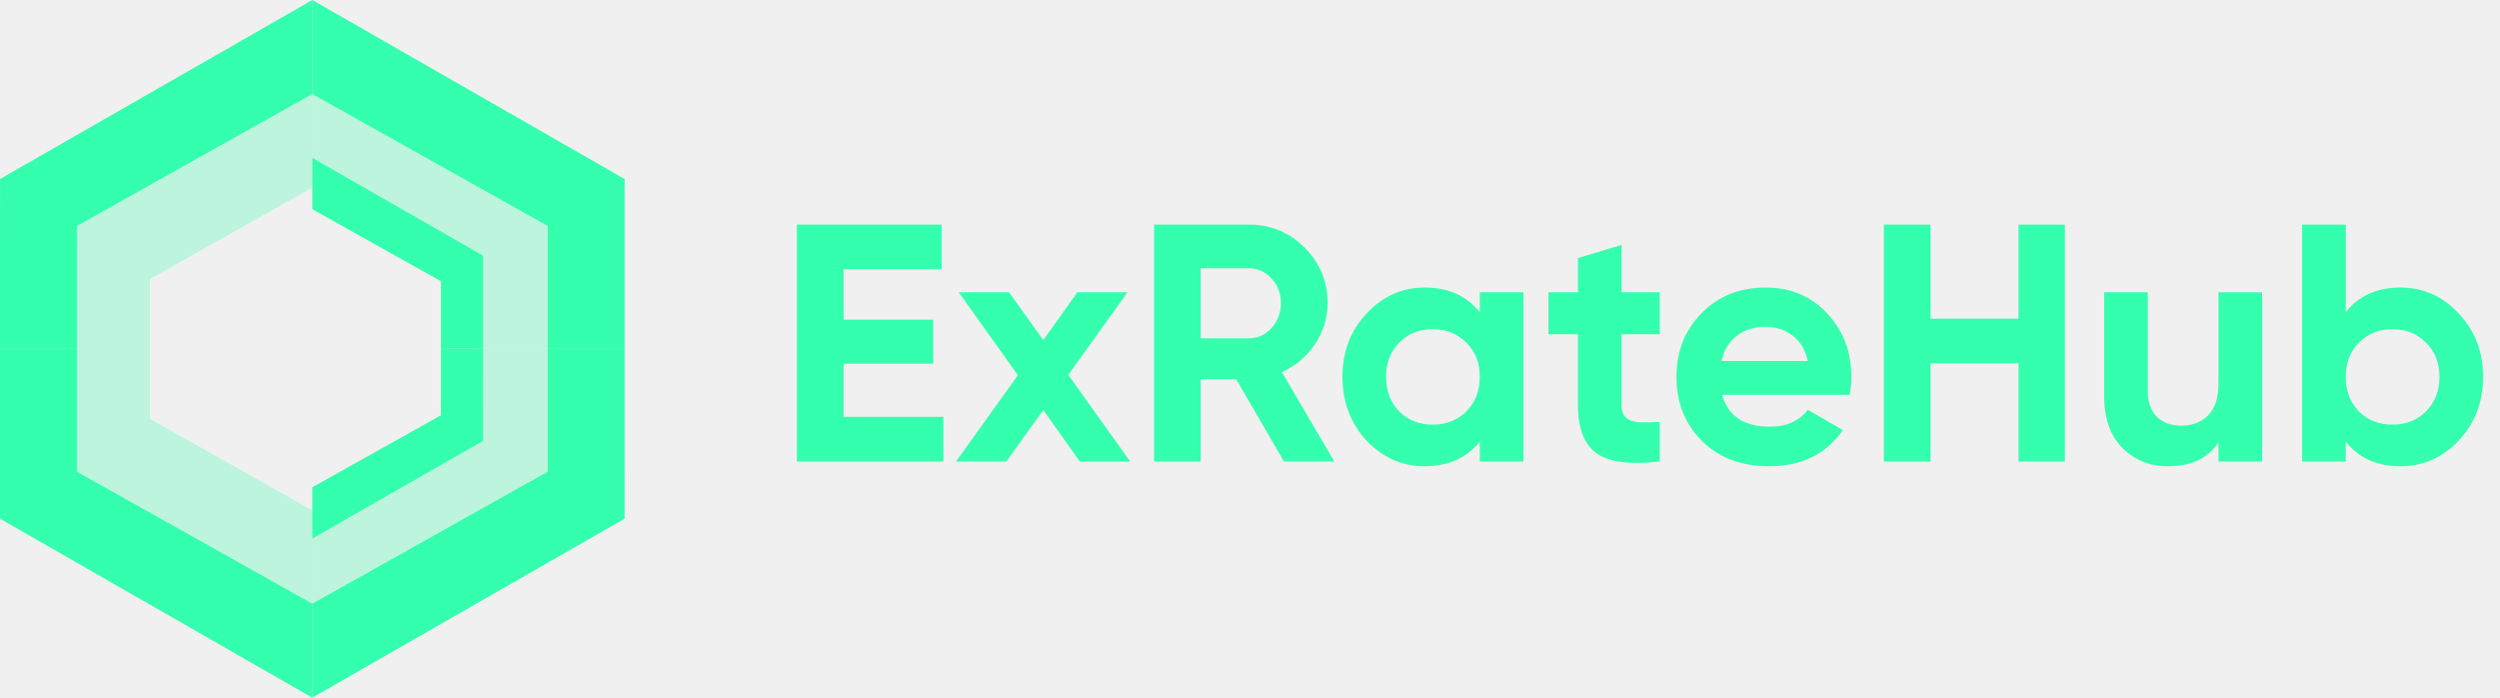
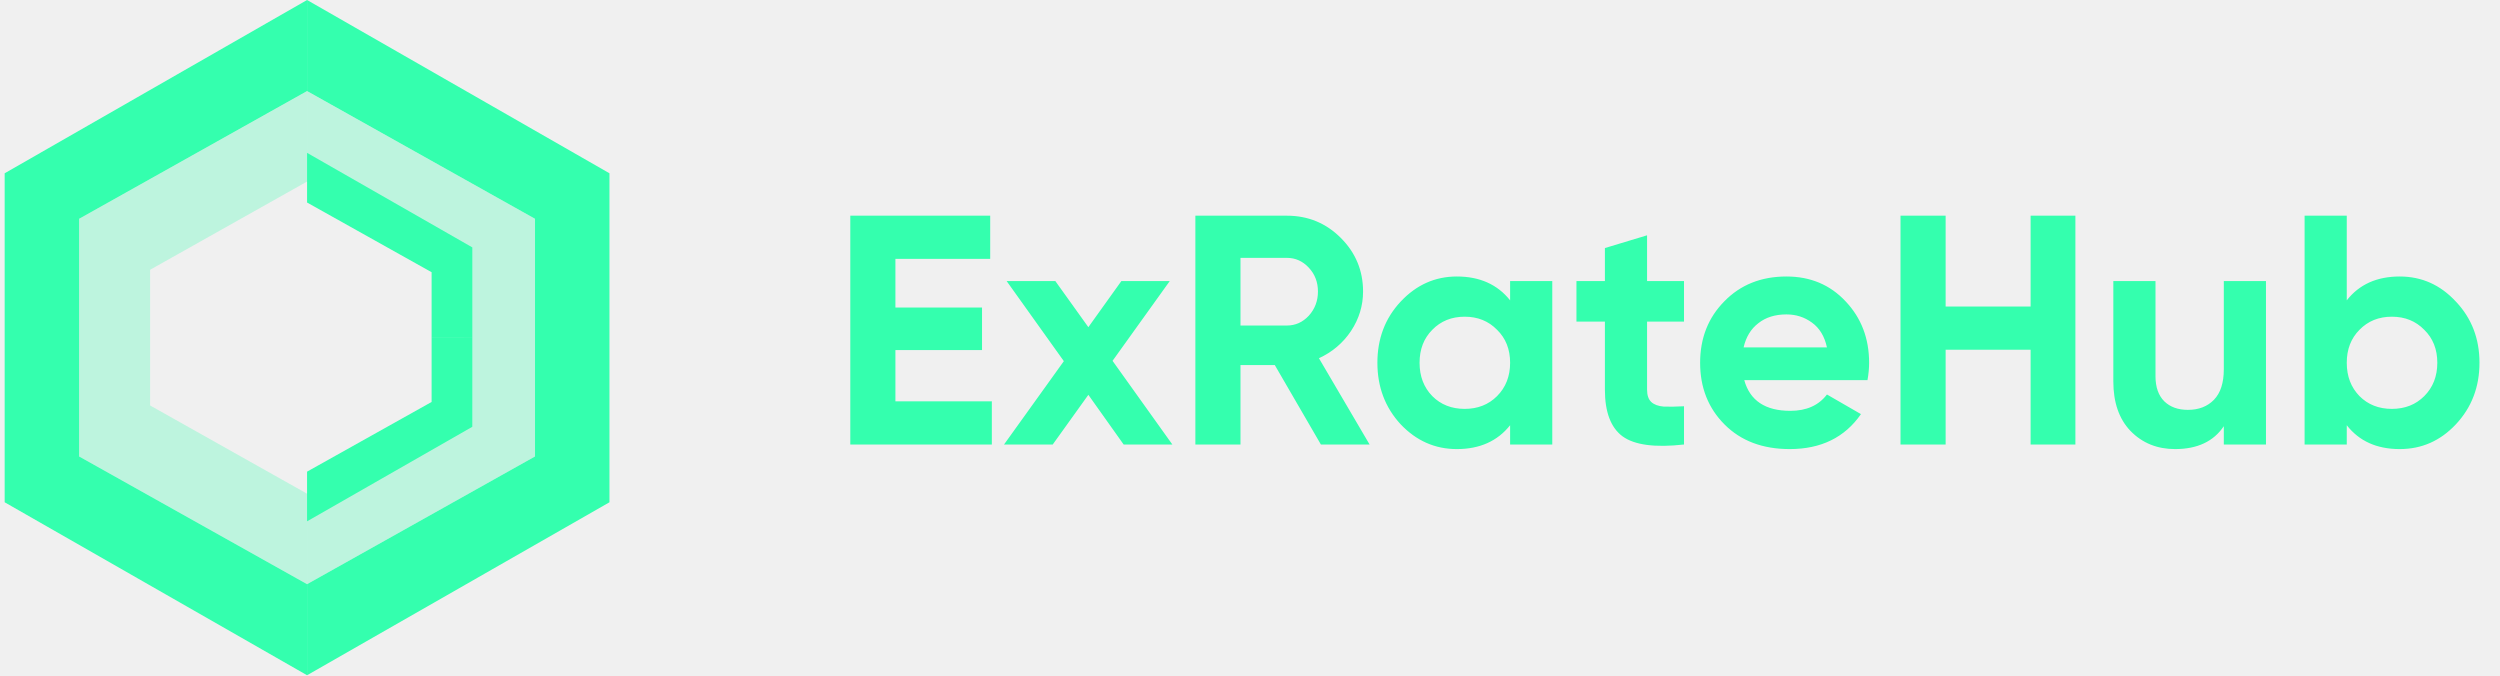
- <svg xmlns="http://www.w3.org/2000/svg" width="559" height="156" viewBox="0 0 559 156" fill="none">
-   <g clip-path="url(#clip0_1215_742)">
-     <path d="M-0 115.978L69.852 156L69.852 134.966L17.208 105.461L17.208 78L-0 78L-0 115.978Z" fill="#34FFAE" />
-     <path d="M0.006 40.023L69.857 2.12947e-05L69.857 21.034L17.213 50.539L17.208 78L-0 78L0.006 40.023Z" fill="#34FFAE" />
-     <path d="M69.857 114.103L69.857 134.991L17.213 105.485L17.213 78.025L33.546 78.025L33.546 93.654L69.857 114.103Z" fill="#34FFAE" fill-opacity="0.27" />
-     <path d="M69.857 41.946L69.857 21.058L17.213 50.564L17.213 78.025L33.546 78.025L33.546 62.395L69.857 41.946Z" fill="#34FFAE" fill-opacity="0.27" />
-     <path d="M139.715 40.023L69.863 0V21.034L122.507 50.539V78L139.715 78V40.023Z" fill="#34FFAE" />
-     <path d="M139.709 115.978L69.857 156V134.966L122.501 105.461L122.507 78L139.715 78L139.709 115.978Z" fill="#34FFAE" />
-     <path d="M69.857 41.897V21.009L122.501 50.515V77.975H106.169V62.346L69.857 41.897Z" fill="#34FFAE" fill-opacity="0.27" />
-     <path d="M69.857 114.054V134.942L122.501 105.436L122.501 77.975H106.169L106.169 93.605L69.857 114.054Z" fill="#34FFAE" fill-opacity="0.27" />
-     <path d="M108.033 57.143L69.861 35.305V46.782L98.63 62.882V77.866H108.033V57.143Z" fill="#34FFAE" />
-     <path d="M108.03 98.588L69.857 120.427V108.95L98.626 92.85L98.63 77.866H108.033L108.03 98.588Z" fill="#34FFAE" />
-     <path d="M188.697 93.202H211.022V103.191H178.253V50.216H210.644V60.206H188.697V71.482H208.752V81.32H188.697V93.202ZM252.818 103.191H241.541L233.368 91.688L225.119 103.191H213.843L227.692 83.893L214.448 65.352H225.725L233.368 76.023L241.012 65.352H252.212L238.968 83.818L252.818 103.191ZM287.205 103.191L276.535 84.801H268.588V103.191H258.145V50.216H279.335C284.229 50.216 288.391 51.931 291.822 55.362C295.253 58.793 296.968 62.93 296.968 67.774C296.968 71.053 296.035 74.105 294.168 76.931C292.301 79.706 289.829 81.799 286.751 83.212L298.482 103.191H287.205ZM268.588 59.979V75.644H279.335C281.303 75.644 282.993 74.888 284.405 73.374C285.818 71.81 286.524 69.943 286.524 67.774C286.524 65.604 285.818 63.763 284.405 62.249C282.993 60.736 281.303 59.979 279.335 59.979H268.588ZM331.014 65.352H340.776V103.191H331.014V98.726C328.087 102.409 323.975 104.251 318.678 104.251C313.633 104.251 309.294 102.334 305.661 98.499C302.079 94.615 300.288 89.872 300.288 84.272C300.288 78.671 302.079 73.954 305.661 70.12C309.294 66.235 313.633 64.292 318.678 64.292C323.975 64.292 328.087 66.134 331.014 69.817V65.352ZM313.002 91.991C314.97 93.959 317.467 94.942 320.494 94.942C323.521 94.942 326.019 93.959 327.986 91.991C330.005 89.973 331.014 87.4 331.014 84.272C331.014 81.144 330.005 78.596 327.986 76.628C326.019 74.61 323.521 73.601 320.494 73.601C317.467 73.601 314.97 74.61 313.002 76.628C311.034 78.596 310.05 81.144 310.05 84.272C310.05 87.4 311.034 89.973 313.002 91.991ZM371.273 74.736H362.721V90.477C362.721 91.789 363.049 92.748 363.705 93.353C364.361 93.959 365.32 94.312 366.581 94.413C367.842 94.463 369.406 94.438 371.273 94.337V103.191C364.563 103.948 359.82 103.318 357.045 101.299C354.321 99.281 352.959 95.674 352.959 90.477V74.736H346.375V65.352H352.959V57.708L362.721 54.757V65.352H371.273V74.736ZM385.223 88.283C386.535 93.025 390.092 95.397 395.894 95.397C399.627 95.397 402.452 94.135 404.37 91.612L412.24 96.153C408.507 101.552 403.007 104.251 395.742 104.251C389.486 104.251 384.466 102.359 380.682 98.575C376.898 94.791 375.006 90.023 375.006 84.272C375.006 78.57 376.873 73.828 380.606 70.044C384.34 66.21 389.133 64.292 394.985 64.292C400.535 64.292 405.101 66.21 408.683 70.044C412.316 73.878 414.132 78.621 414.132 84.272C414.132 85.533 414.006 86.87 413.754 88.283H385.223ZM385.071 80.715H404.37C403.815 78.142 402.654 76.224 400.888 74.963C399.173 73.702 397.205 73.071 394.985 73.071C392.362 73.071 390.192 73.752 388.477 75.115C386.762 76.426 385.626 78.293 385.071 80.715ZM451.522 50.216H461.89V103.191H451.522V81.245H431.845V103.191H421.402V50.216H431.845V71.255H451.522V50.216ZM496.251 65.352H506.014V103.191H496.251V98.953C493.88 102.485 490.121 104.251 484.975 104.251C480.838 104.251 477.407 102.863 474.683 100.089C472.009 97.314 470.672 93.479 470.672 88.585V65.352H480.434V87.374C480.434 89.897 481.115 91.84 482.477 93.202C483.84 94.513 485.656 95.169 487.926 95.169C490.449 95.169 492.467 94.387 493.981 92.823C495.494 91.259 496.251 88.913 496.251 85.785V65.352ZM536.978 64.292C542.073 64.292 546.412 66.235 549.994 70.12C553.627 73.954 555.443 78.671 555.443 84.272C555.443 89.872 553.627 94.615 549.994 98.499C546.412 102.334 542.073 104.251 536.978 104.251C531.68 104.251 527.593 102.409 524.718 98.726V103.191H514.955V50.216H524.718V69.817C527.593 66.134 531.68 64.292 536.978 64.292ZM527.669 91.991C529.637 93.959 532.134 94.942 535.161 94.942C538.188 94.942 540.686 93.959 542.654 91.991C544.672 89.973 545.681 87.4 545.681 84.272C545.681 81.144 544.672 78.596 542.654 76.628C540.686 74.61 538.188 73.601 535.161 73.601C532.134 73.601 529.637 74.61 527.669 76.628C525.701 78.596 524.718 81.144 524.718 84.272C524.718 87.4 525.701 89.973 527.669 91.991Z" fill="#34FFAE" />
-   </g>
-   <defs>
-     <clipPath id="clip0_1215_742">
-       <rect width="558.333" height="156" fill="white" />
-     </clipPath>
-   </defs>
+ <svg xmlns="http://www.w3.org/2000/svg" width="311" height="84" viewBox="0 0 311 84" fill="none">
+   <path d="M75.817 62.483L38.198 84V72.672L66.555 56.784V27.216L38.198 11.328V0L75.817 21.556V62.483Z" fill="#34FFAE" />
+   <path d="M0.58 62.483L38.198 84V72.672L9.842 56.784V27.216L38.198 11.328V0L0.58 21.556V62.483Z" fill="#34FFAE" />
+   <path d="M38.198 22.585V11.343L66.555 27.216V56.784L38.198 72.672V61.415L57.72 50.443V33.557L38.198 22.585Z" fill="#34FFAE" fill-opacity="0.27" />
+   <path d="M38.198 22.585V11.343L9.842 27.216V56.784L38.198 72.672V61.415L18.677 50.443V33.557L38.198 22.585Z" fill="#34FFAE" fill-opacity="0.27" />
+   <path d="M58.756 30.775L38.2 19.015V25.195L53.692 33.865V41.934H58.756V30.775Z" fill="#34FFAE" />
+   <path d="M58.754 53.093L38.198 64.853V58.673L53.691 50.003L53.692 41.934H58.756L58.754 53.093Z" fill="#34FFAE" />
+   <path d="M111.389 49.929H123.385V55.297H105.777V26.832H123.181V32.2H111.389V38.259H122.165V43.545H111.389V49.929ZM145.842 55.297H139.783L135.391 49.116L130.959 55.297H124.9L132.342 44.928L125.226 34.965H131.284L135.391 40.699L139.498 34.965H145.517L138.401 44.887L145.842 55.297ZM164.319 55.297L158.585 45.416H154.316V55.297H148.704V26.832H160.09C162.72 26.832 164.956 27.754 166.799 29.598C168.643 31.441 169.565 33.664 169.565 36.266C169.565 38.029 169.063 39.669 168.06 41.187C167.057 42.678 165.729 43.803 164.075 44.562L170.378 55.297H164.319ZM154.316 32.078V40.495H160.09C161.147 40.495 162.055 40.089 162.814 39.276C163.573 38.435 163.953 37.432 163.953 36.266C163.953 35.101 163.573 34.111 162.814 33.298C162.055 32.485 161.147 32.078 160.09 32.078H154.316ZM187.858 34.965H193.103V55.297H187.858V52.898C186.285 54.877 184.076 55.866 181.23 55.866C178.519 55.866 176.187 54.836 174.235 52.776C172.311 50.688 171.348 48.14 171.348 45.131C171.348 42.122 172.311 39.587 174.235 37.527C176.187 35.44 178.519 34.396 181.23 34.396C184.076 34.396 186.285 35.385 187.858 37.364V34.965ZM178.18 49.279C179.237 50.336 180.579 50.865 182.205 50.865C183.832 50.865 185.174 50.336 186.231 49.279C187.315 48.194 187.858 46.812 187.858 45.131C187.858 43.45 187.315 42.081 186.231 41.024C185.174 39.94 183.832 39.398 182.205 39.398C180.579 39.398 179.237 39.94 178.18 41.024C177.123 42.081 176.594 43.45 176.594 45.131C176.594 46.812 177.123 48.194 178.18 49.279ZM209.49 40.008H204.895V48.465C204.895 49.17 205.071 49.685 205.423 50.011C205.776 50.336 206.291 50.526 206.968 50.58C207.646 50.607 208.487 50.593 209.49 50.539V55.297C205.884 55.703 203.336 55.365 201.845 54.28C200.381 53.196 199.649 51.258 199.649 48.465V40.008H196.111V34.965H199.649V30.858L204.895 29.272V34.965H209.49V40.008ZM216.985 47.286C217.69 49.834 219.601 51.108 222.719 51.108C224.725 51.108 226.243 50.431 227.273 49.075L231.502 51.515C229.496 54.416 226.541 55.866 222.637 55.866C219.276 55.866 216.578 54.85 214.545 52.816C212.512 50.783 211.495 48.221 211.495 45.131C211.495 42.068 212.498 39.52 214.505 37.486C216.511 35.426 219.086 34.396 222.231 34.396C225.213 34.396 227.666 35.426 229.591 37.486C231.542 39.547 232.518 42.095 232.518 45.131C232.518 45.809 232.451 46.527 232.315 47.286H216.985ZM216.904 43.22H227.273C226.975 41.837 226.351 40.807 225.402 40.129C224.481 39.452 223.423 39.113 222.231 39.113C220.821 39.113 219.655 39.479 218.734 40.211C217.812 40.916 217.202 41.919 216.904 43.22ZM252.608 26.832H258.179V55.297H252.608V43.505H242.036V55.297H236.424V26.832H242.036V38.137H252.608V26.832ZM276.642 34.965H281.888V55.297H276.642V53.02C275.368 54.917 273.348 55.866 270.583 55.866C268.36 55.866 266.517 55.121 265.053 53.63C263.616 52.139 262.898 50.078 262.898 47.449V34.965H268.143V46.798C268.143 48.154 268.509 49.197 269.241 49.929C269.973 50.634 270.949 50.987 272.169 50.987C273.524 50.987 274.609 50.566 275.422 49.726C276.235 48.886 276.642 47.625 276.642 45.944V34.965ZM298.525 34.396C301.263 34.396 303.594 35.44 305.519 37.527C307.471 39.587 308.447 42.122 308.447 45.131C308.447 48.14 307.471 50.688 305.519 52.776C303.594 54.836 301.263 55.866 298.525 55.866C295.678 55.866 293.483 54.877 291.937 52.898V55.297H286.692V26.832H291.937V37.364C293.483 35.385 295.678 34.396 298.525 34.396ZM293.523 49.279C294.581 50.336 295.922 50.865 297.549 50.865C299.175 50.865 300.517 50.336 301.575 49.279C302.659 48.194 303.201 46.812 303.201 45.131C303.201 43.45 302.659 42.081 301.575 41.024C300.517 39.94 299.175 39.398 297.549 39.398C295.922 39.398 294.581 39.94 293.523 41.024C292.466 42.081 291.937 43.45 291.937 45.131C291.937 46.812 292.466 48.194 293.523 49.279Z" fill="#34FFAE" />
</svg>
